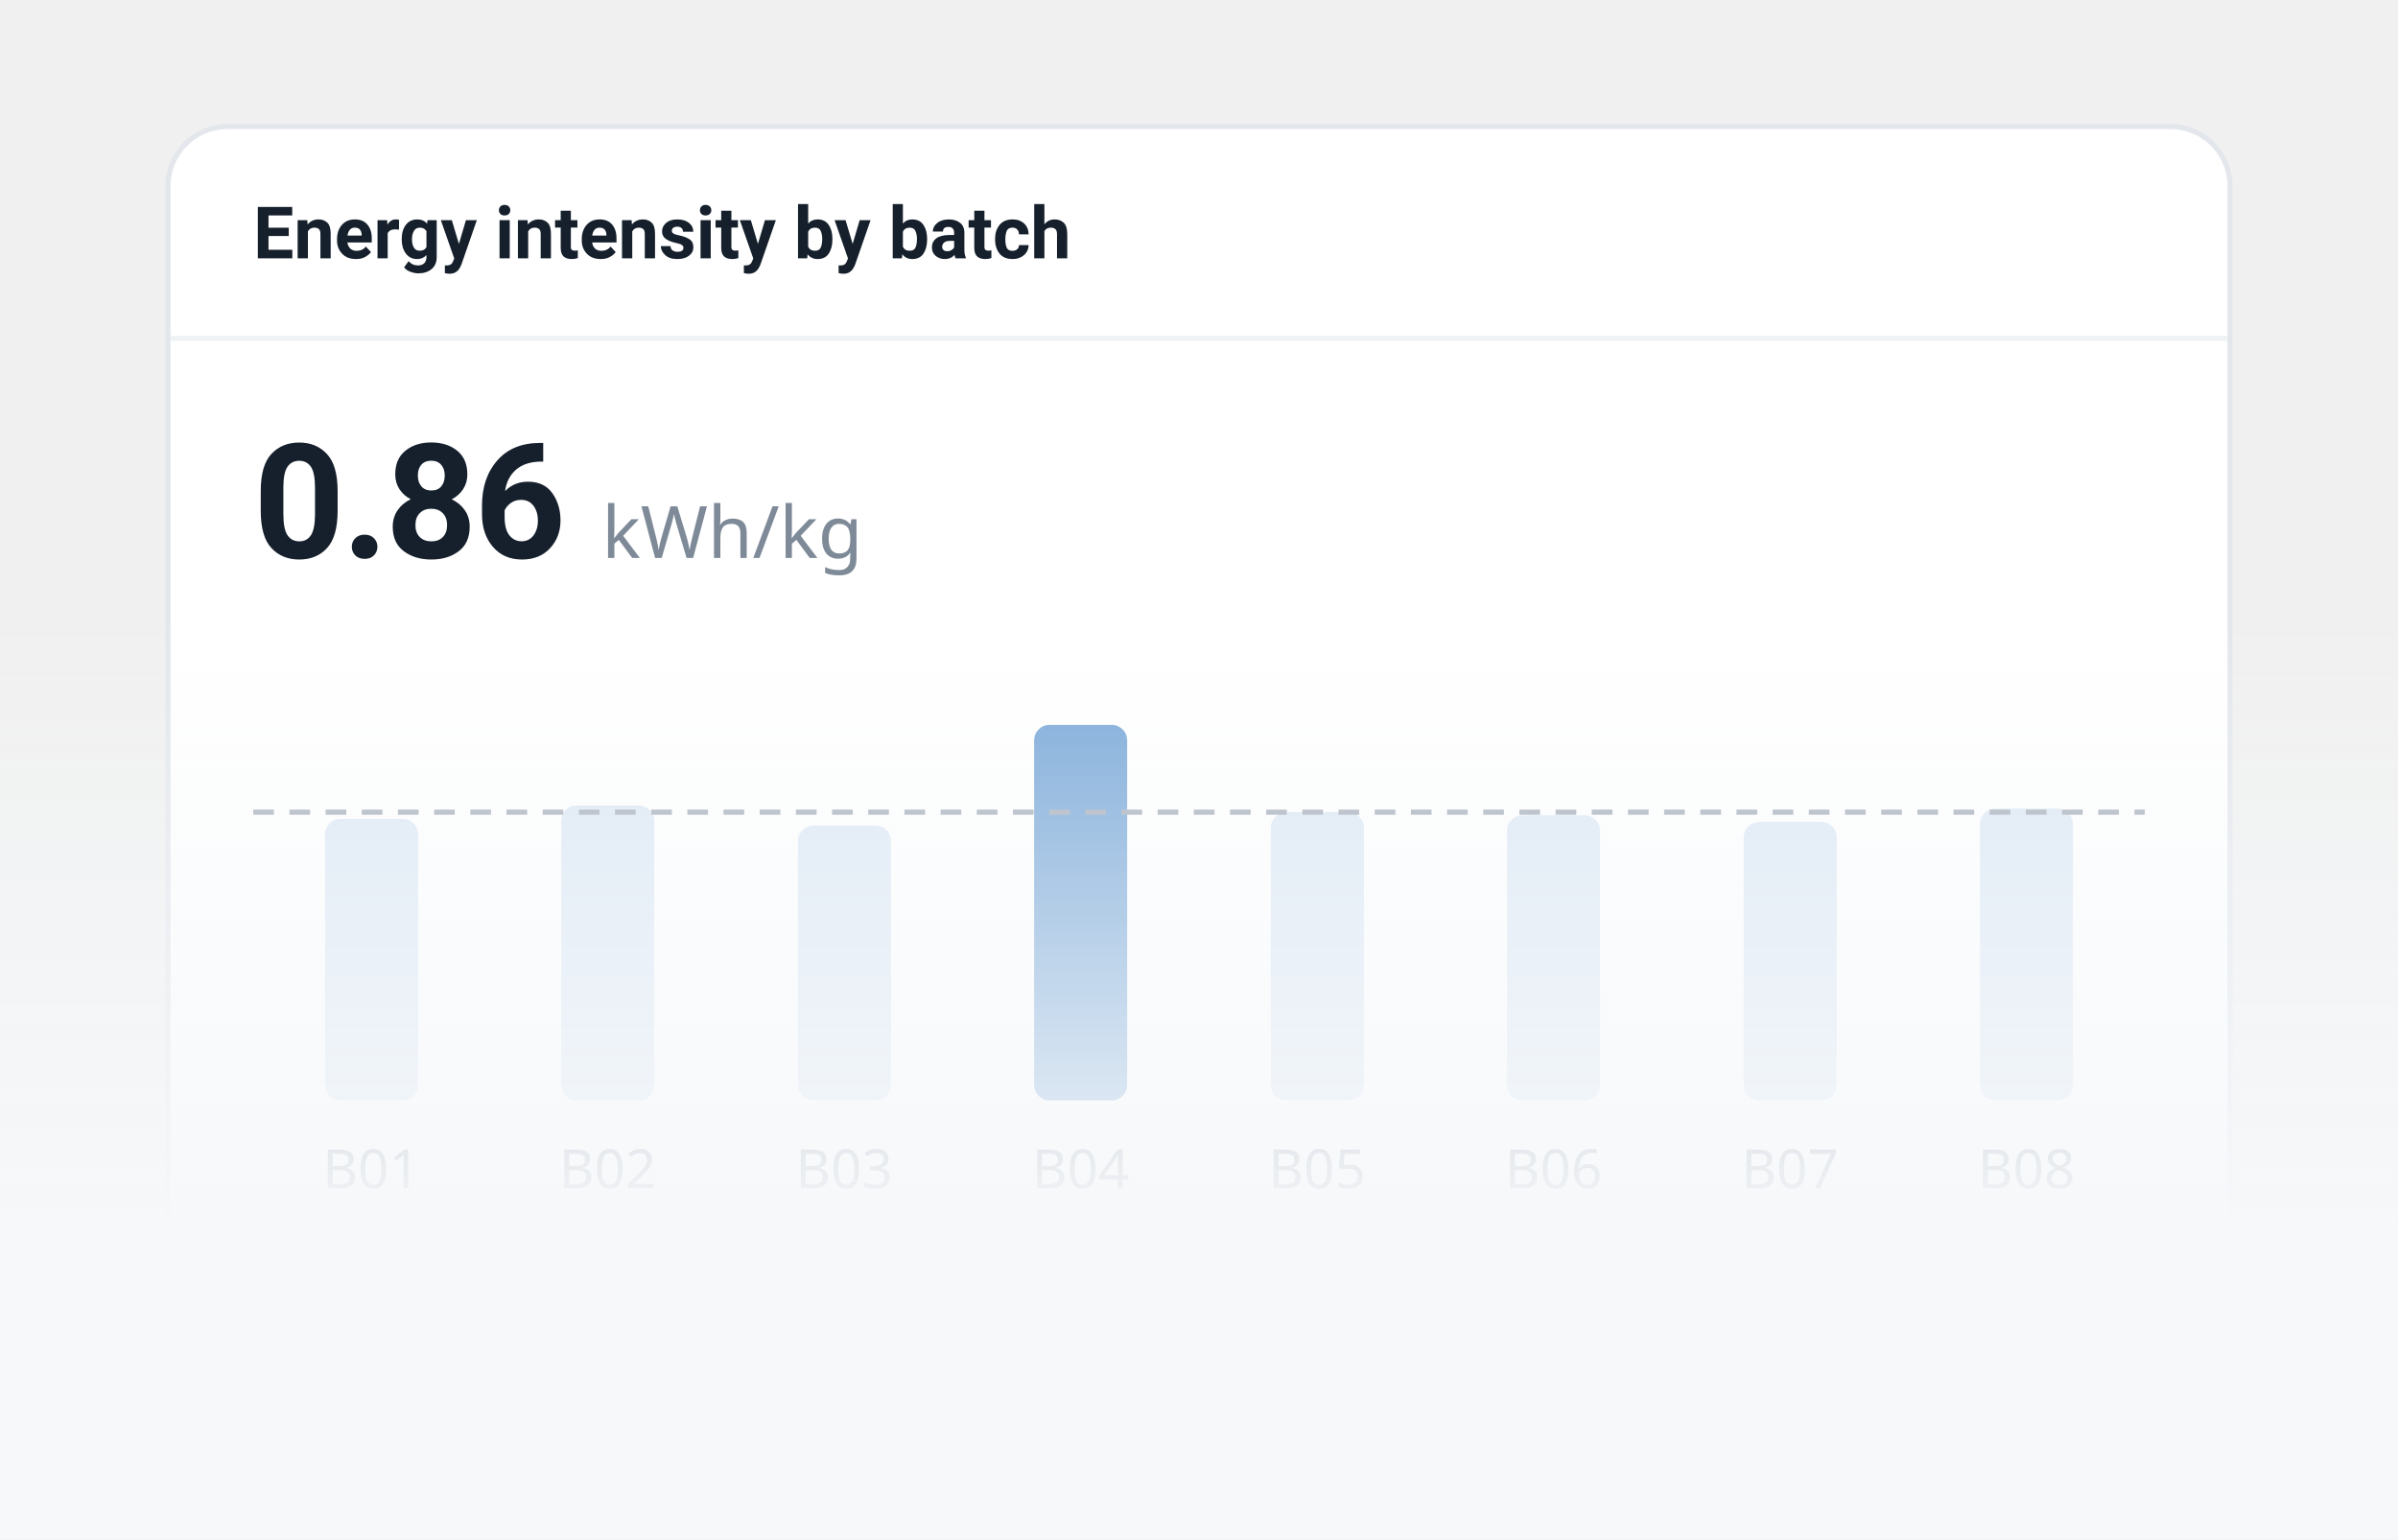
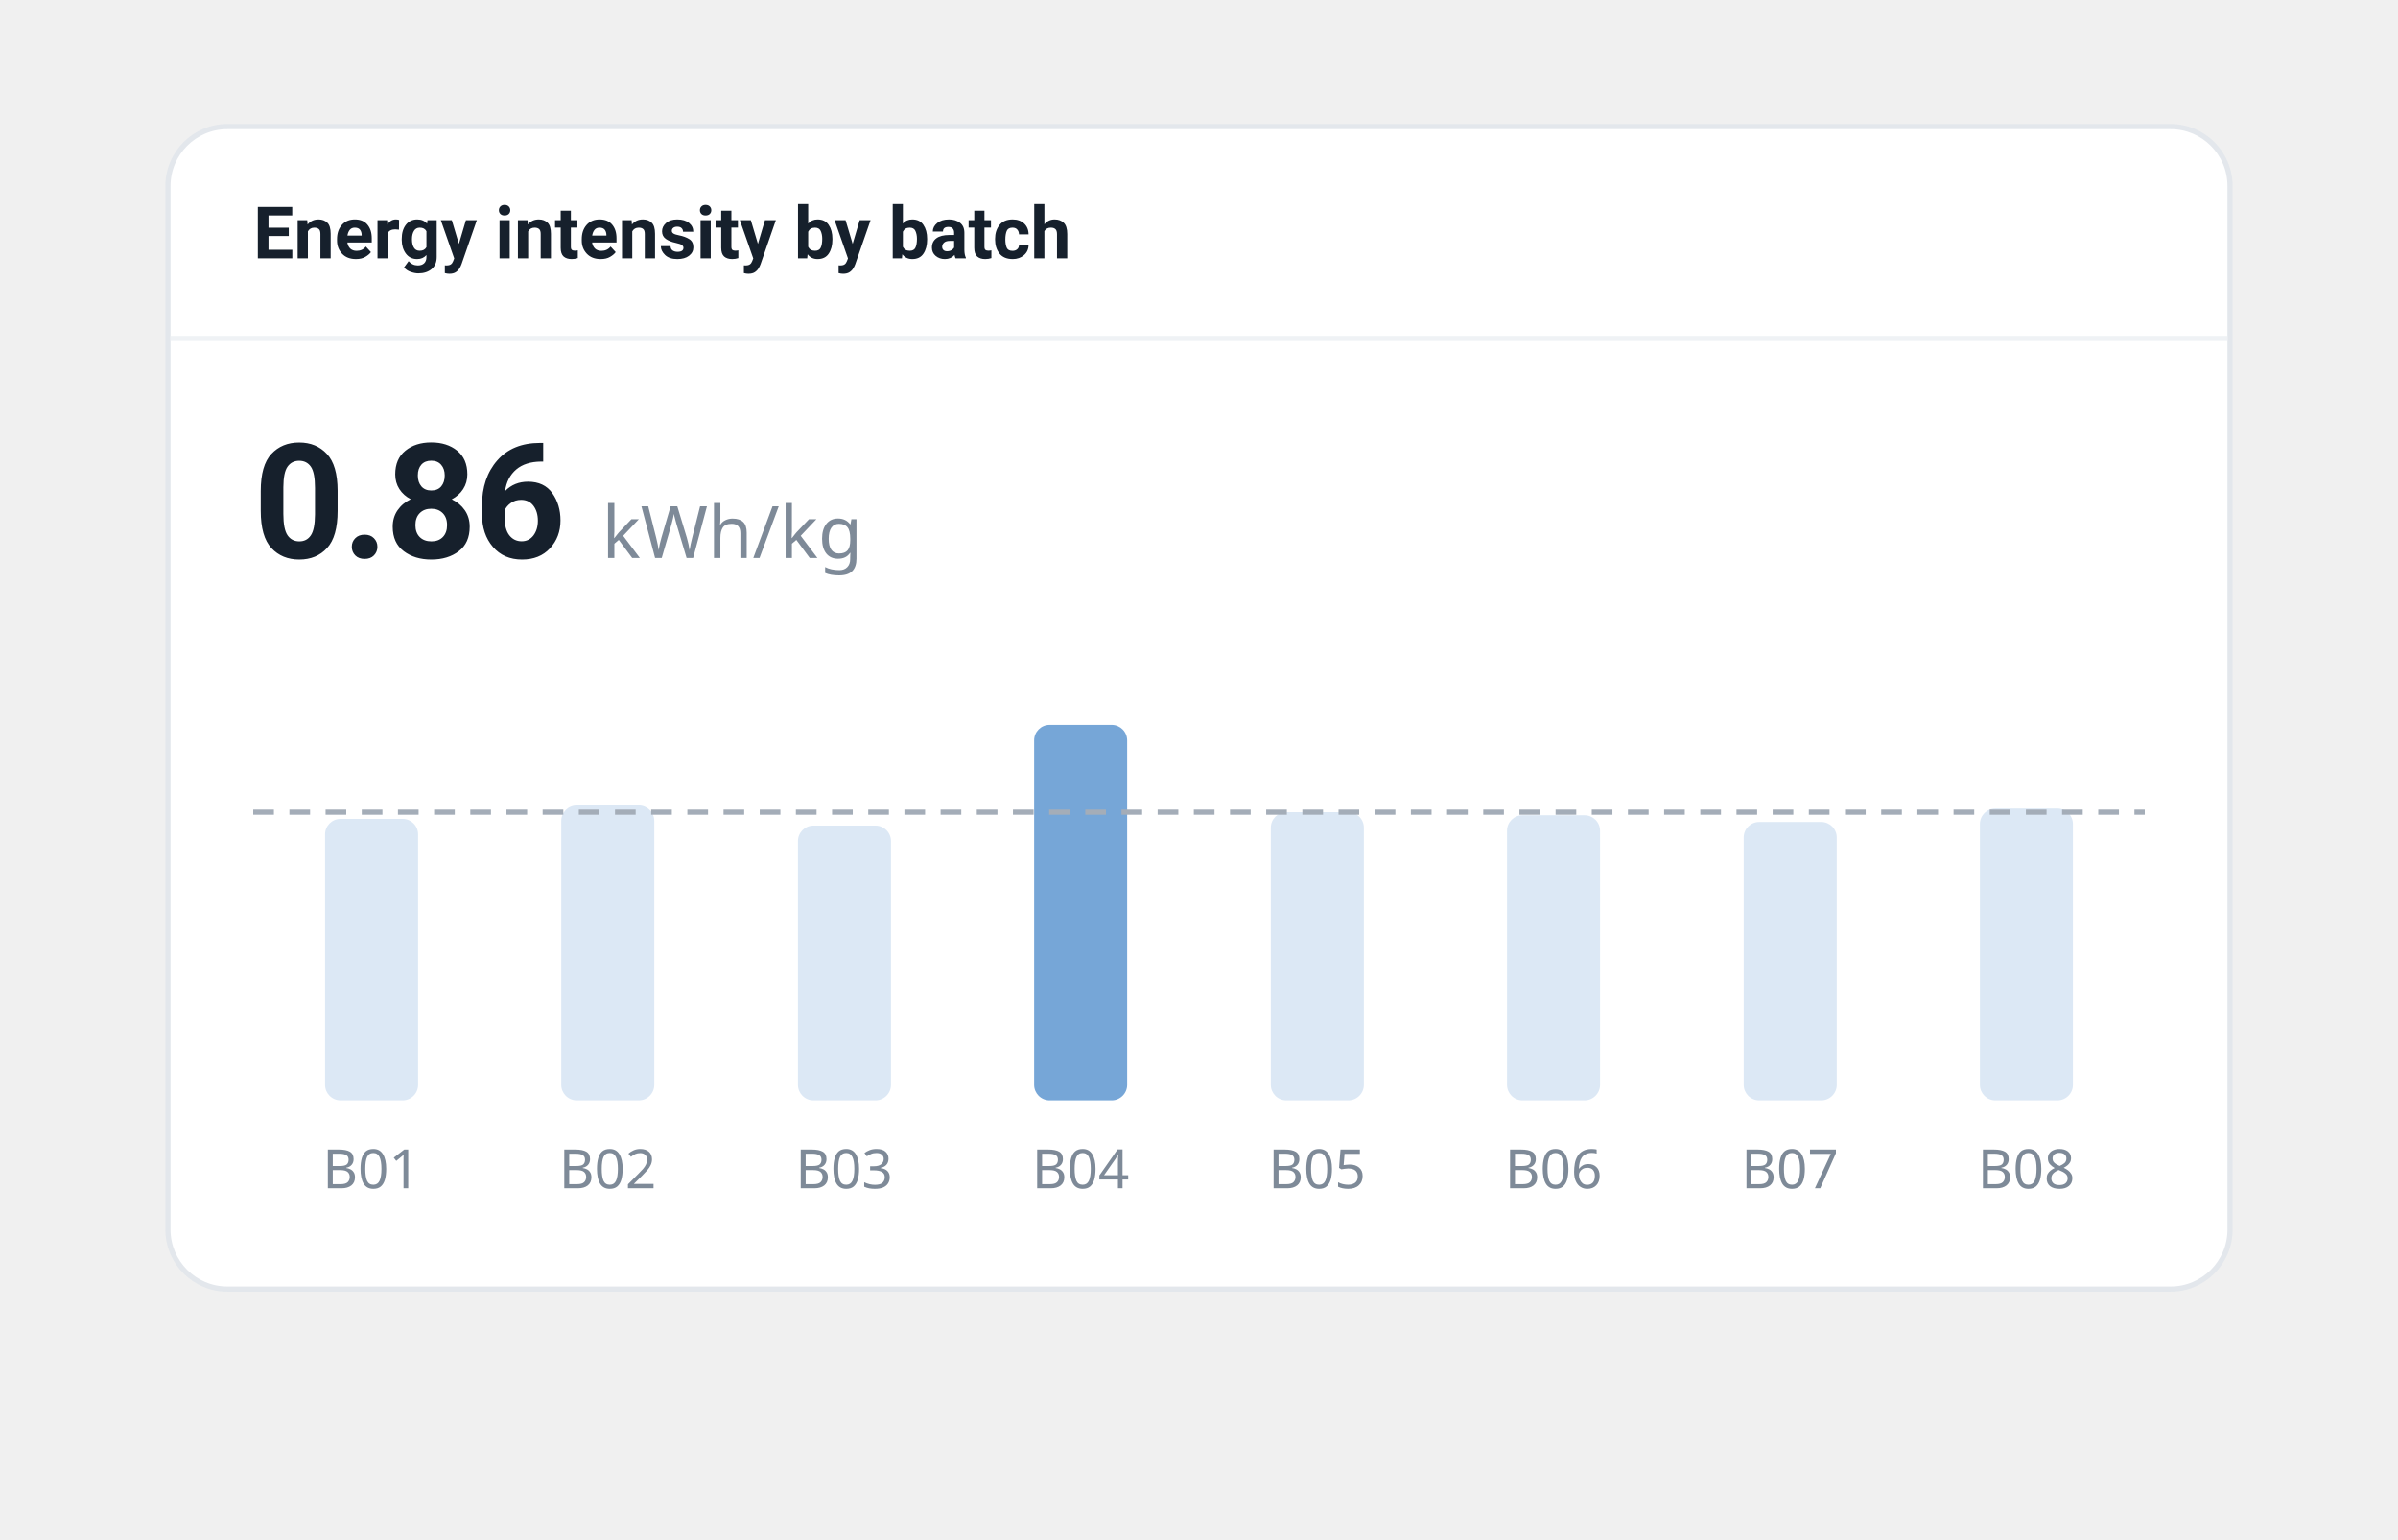
<svg xmlns="http://www.w3.org/2000/svg" width="464" height="298" viewBox="0 0 464 298" fill="none">
  <defs>
-     <linearGradient id="fade0" x1="0" y1="119.0" x2="0" y2="238.2" gradientUnits="userSpaceOnUse">
-       <stop offset="0" stop-color="#F6F8FA" stop-opacity="0" />
-       <stop offset="0.5" stop-color="#F6F8FA" stop-opacity="0.5" />
-       <stop offset="1" stop-color="#F6F8FA" stop-opacity="1" />
-     </linearGradient>
    <clipPath id="card">
      <rect width="464" height="298" rx="0" />
    </clipPath>
  </defs>
  <g clip-path="url(#card)">
    <rect x="32.5" y="24.5" width="399" height="225" rx="11.5" fill="#FFFFFF" stroke="#E3E7EC" stroke-width="1" />
    <line x1="33" y1="65.5" x2="431" y2="65.5" stroke="#EFF2F5" stroke-width="1" />
    <text x="49" y="50" font-family="Roboto" font-size="14" font-weight="600" fill="#16202C">Energy intensity by batch</text>
    <text x="49" y="108" font-family="Roboto" font-size="31" font-weight="600" letter-spacing="-0.62" fill="#16202C" font-variant-numeric="tabular-nums">0.86</text>
    <text x="116.47" y="108" font-family="JetBrains Mono" font-size="14" font-weight="500" fill="#7E8A98">kWh/kg</text>
    <g transform="translate(49 133) scale(1 1)">
      <rect x="13.9" y="25.5" width="18" height="54.5" rx="3" fill="#DCE8F5" />
      <rect x="59.6" y="22.9" width="18" height="57.1" rx="3" fill="#DCE8F5" />
      <rect x="105.4" y="26.8" width="18" height="53.2" rx="3" fill="#DCE8F5" />
      <rect x="151.1" y="7.3" width="18" height="72.7" rx="3" fill="#76A6D7" />
      <rect x="196.9" y="24.2" width="18" height="55.8" rx="3" fill="#DCE8F5" />
      <rect x="242.6" y="24.8" width="18" height="55.2" rx="3" fill="#DCE8F5" />
      <rect x="288.4" y="26.1" width="18" height="53.9" rx="3" fill="#DCE8F5" />
      <rect x="334.1" y="23.5" width="18" height="56.5" rx="3" fill="#DCE8F5" />
      <line x1="0" y1="24.2" x2="366" y2="24.2" stroke="#A4ADB8" stroke-width="1" stroke-dasharray="4 3" fill="#000000" />
    </g>
    <text x="62.42" y="230" font-family="JetBrains Mono" font-size="10.5" font-weight="400" fill="#7E8A98">B01</text>
    <text x="108.17" y="230" font-family="JetBrains Mono" font-size="10.5" font-weight="400" fill="#7E8A98">B02</text>
    <text x="153.92" y="230" font-family="JetBrains Mono" font-size="10.5" font-weight="400" fill="#7E8A98">B03</text>
    <text x="199.67" y="230" font-family="JetBrains Mono" font-size="10.5" font-weight="400" fill="#7E8A98">B04</text>
    <text x="245.42" y="230" font-family="JetBrains Mono" font-size="10.5" font-weight="400" fill="#7E8A98">B05</text>
    <text x="291.17" y="230" font-family="JetBrains Mono" font-size="10.5" font-weight="400" fill="#7E8A98">B06</text>
    <text x="336.92" y="230" font-family="JetBrains Mono" font-size="10.5" font-weight="400" fill="#7E8A98">B07</text>
    <text x="382.67" y="230" font-family="JetBrains Mono" font-size="10.5" font-weight="400" fill="#7E8A98">B08</text>
-     <rect x="0" y="119.0" width="464" height="179" fill="url(#fade0)" />
  </g>
</svg>
